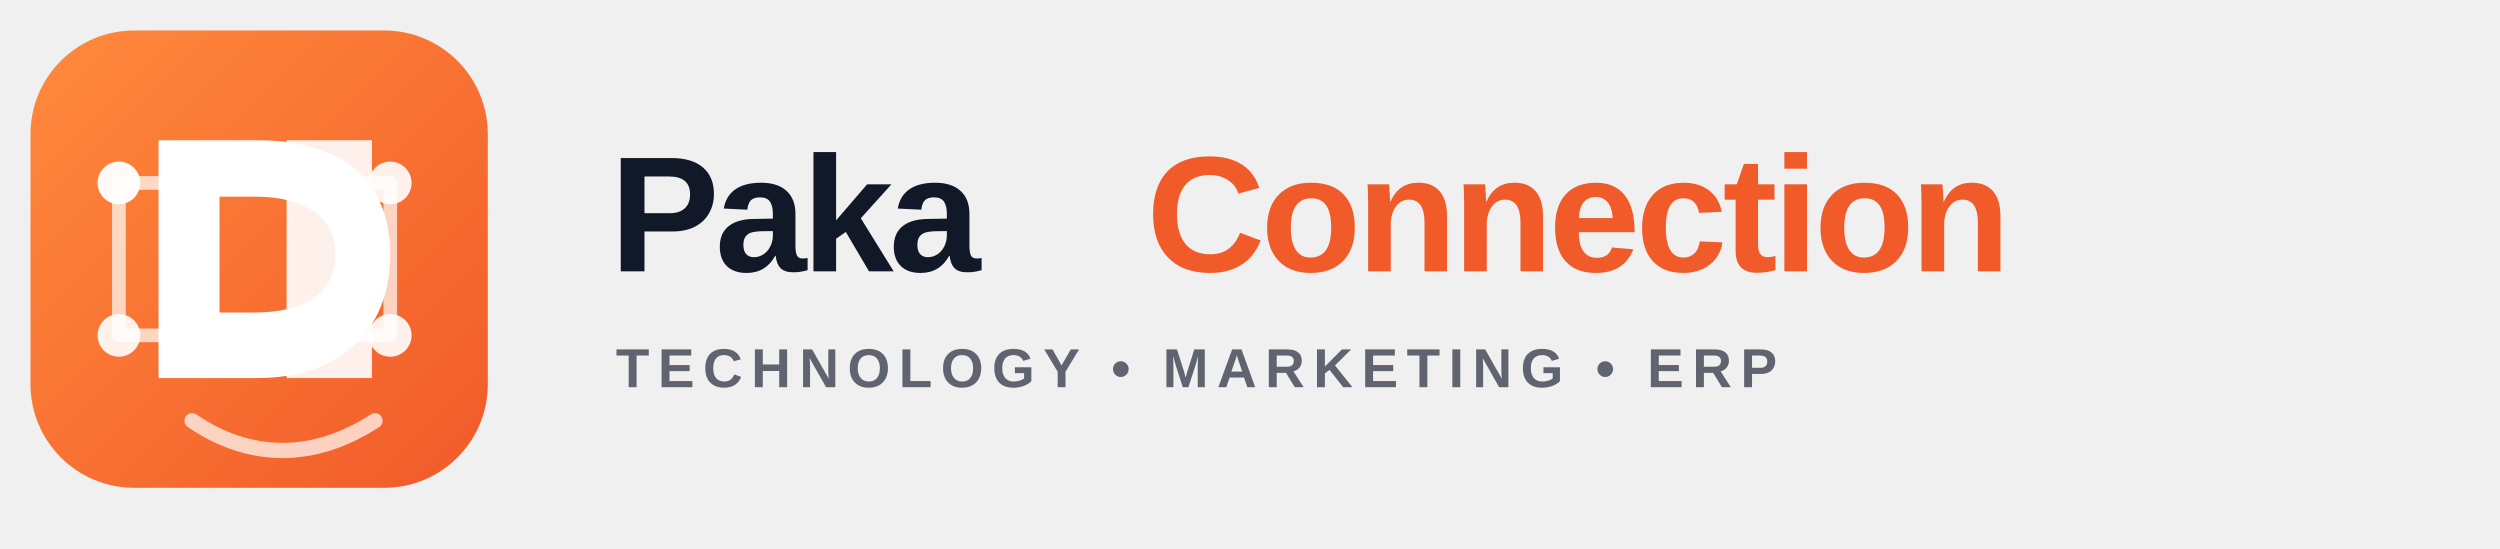
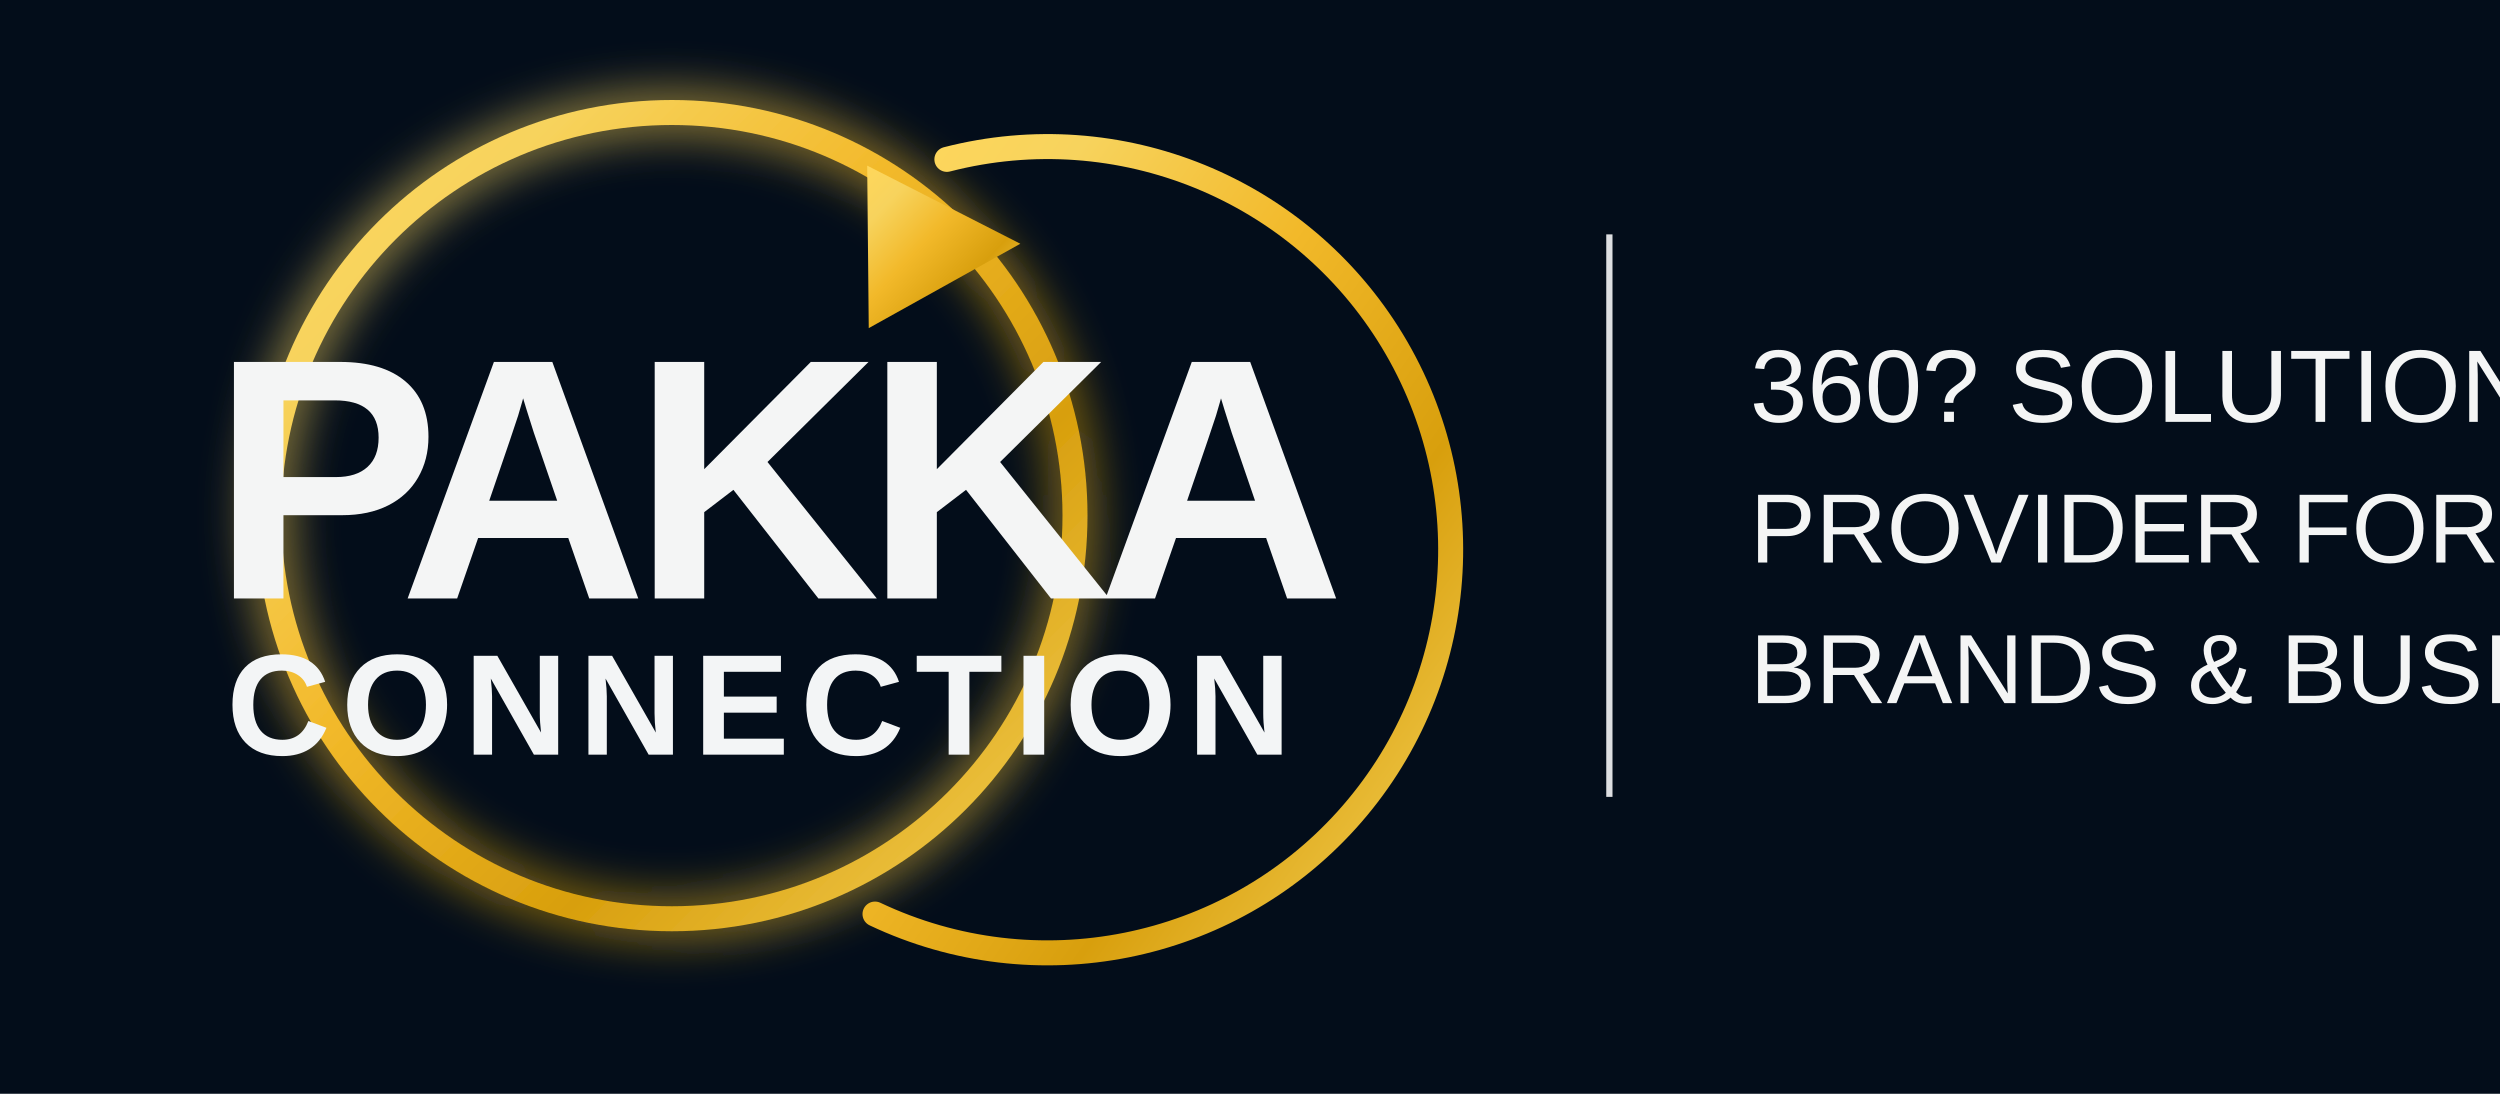
- <svg xmlns="http://www.w3.org/2000/svg" viewBox="0 0 820 180" role="img" aria-labelledby="title desc">
+ <svg xmlns="http://www.w3.org/2000/svg" viewBox="0 0 1600 700" role="img" aria-labelledby="title desc">
  <defs>
-     <linearGradient id="pc-orange" x1="0" x2="1" y1="0" y2="1">
-       <stop offset="0%" stop-color="#FF8A3D" />
-       <stop offset="100%" stop-color="#F15A29" />
+     <linearGradient id="gold" x1="0" x2="1" y1="0" y2="1">
+       <stop offset="0%" stop-color="#ffd75b" />
+       <stop offset="18%" stop-color="#f7d35d" />
+       <stop offset="42%" stop-color="#f2b92a" />
+       <stop offset="68%" stop-color="#d89f0d" />
+       <stop offset="100%" stop-color="#f7d45b" />
    </linearGradient>
+     <filter id="softGlow" x="-40%" y="-40%" width="180%" height="180%">
+       <feGaussianBlur stdDeviation="16" result="blur" />
+       <feColorMatrix in="blur" type="matrix" values="1 0 0 0 0  0 1 0 0 0  0 0 1 0 0  0 0 0 0.9 0" />
+       <feMerge>
+         <feMergeNode in="blur" />
+         <feMergeNode in="SourceGraphic" />
+       </feMerge>
+     </filter>
  </defs>
-   <g transform="translate(10 10)">
-     <rect x="0" y="0" width="150" height="150" rx="34" fill="url(#pc-orange)" />
-     <path d="M42 36V114H74.5C101 114 118 98.8 118 73.5C118 48.2 101 36 74.5 36H42ZM62 54.5H73.5C90 54.5 100 61 100 73.5C100 86 90 92.5 73.5 92.5H62V54.5Z" fill="#fff" />
-     <path d="M84 36H112V114H84V36Z" fill="#fff" opacity="0.9" />
-     <circle cx="29" cy="50" r="7" fill="#fff" opacity="0.96" />
-     <circle cx="29" cy="100" r="7" fill="#fff" opacity="0.9" />
-     <circle cx="118" cy="50" r="7" fill="#fff" opacity="0.9" />
-     <circle cx="118" cy="100" r="7" fill="#fff" opacity="0.9" />
-     <path d="M29 50H118M29 100H118M29 50V100M118 50V100" stroke="#fff" stroke-width="4.5" stroke-linecap="round" stroke-linejoin="round" opacity="0.7" />
-     <path d="M53 128C72 141 93 141 113 128" stroke="#fff" stroke-width="5" stroke-linecap="round" fill="none" opacity="0.7" />
+   <rect width="1600" height="700" fill="#030d1a" />
+   <g transform="translate(0 -20)" filter="url(#softGlow)">
+     <circle cx="430" cy="350" r="258" fill="none" stroke="url(#gold)" stroke-width="16" stroke-linecap="round" />
  </g>
-   <g transform="translate(200 35)">
-     <text x="0" y="54" font-size="54" font-weight="800" fill="#111827" font-family="Segoe UI, Arial, sans-serif" letter-spacing="-1.5">Paka</text>
-     <text x="176" y="54" font-size="54" font-weight="800" fill="#F15A29" font-family="Segoe UI, Arial, sans-serif" letter-spacing="-1.5">Connection</text>
-     <text x="2" y="92" font-size="18" font-weight="700" fill="#5F6470" font-family="Segoe UI, Arial, sans-serif" letter-spacing="2.8">TECHNOLOGY • MARKETING • ERP</text>
+   <g transform="translate(0 -20)">
+     <path d="M606 122 A258 258 0 1 1 560 605" fill="none" stroke="url(#gold)" stroke-width="16" stroke-linecap="round" />
+     <path d="M555 126 L556 230 L653 176 Z" fill="url(#gold)" />
+     <path d="M795 176 L653 176" stroke="url(#gold)" stroke-width="8" stroke-linecap="round" opacity="0.95" />
+   </g>
+   <g transform="translate(0 -12)">
+     <text x="135" y="395" font-size="220" font-weight="900" fill="#f4f5f5" font-family="Segoe UI, Arial, sans-serif" letter-spacing="-10">PAKKA</text>
+     <text x="145" y="495" font-size="92" font-weight="600" fill="#f3f5f6" font-family="Segoe UI, Arial, sans-serif" letter-spacing="7">CONNECTION</text>
+   </g>
+   <g>
+     <line x1="1030" y1="150" x2="1030" y2="510" stroke="#f5f5f6" stroke-width="4" opacity="0.9" />
+     <text x="1120" y="270" font-size="66" font-weight="400" fill="#f4f5f5" font-family="Segoe UI, Arial, sans-serif">360? SOLUTION</text>
+     <text x="1120" y="360" font-size="63" font-weight="400" fill="#f4f5f5" font-family="Segoe UI, Arial, sans-serif">PROVIDER FOR</text>
+     <text x="1120" y="450" font-size="63" font-weight="400" fill="#f4f5f5" font-family="Segoe UI, Arial, sans-serif">BRANDS &amp; BUSINESS</text>
  </g>
</svg>
